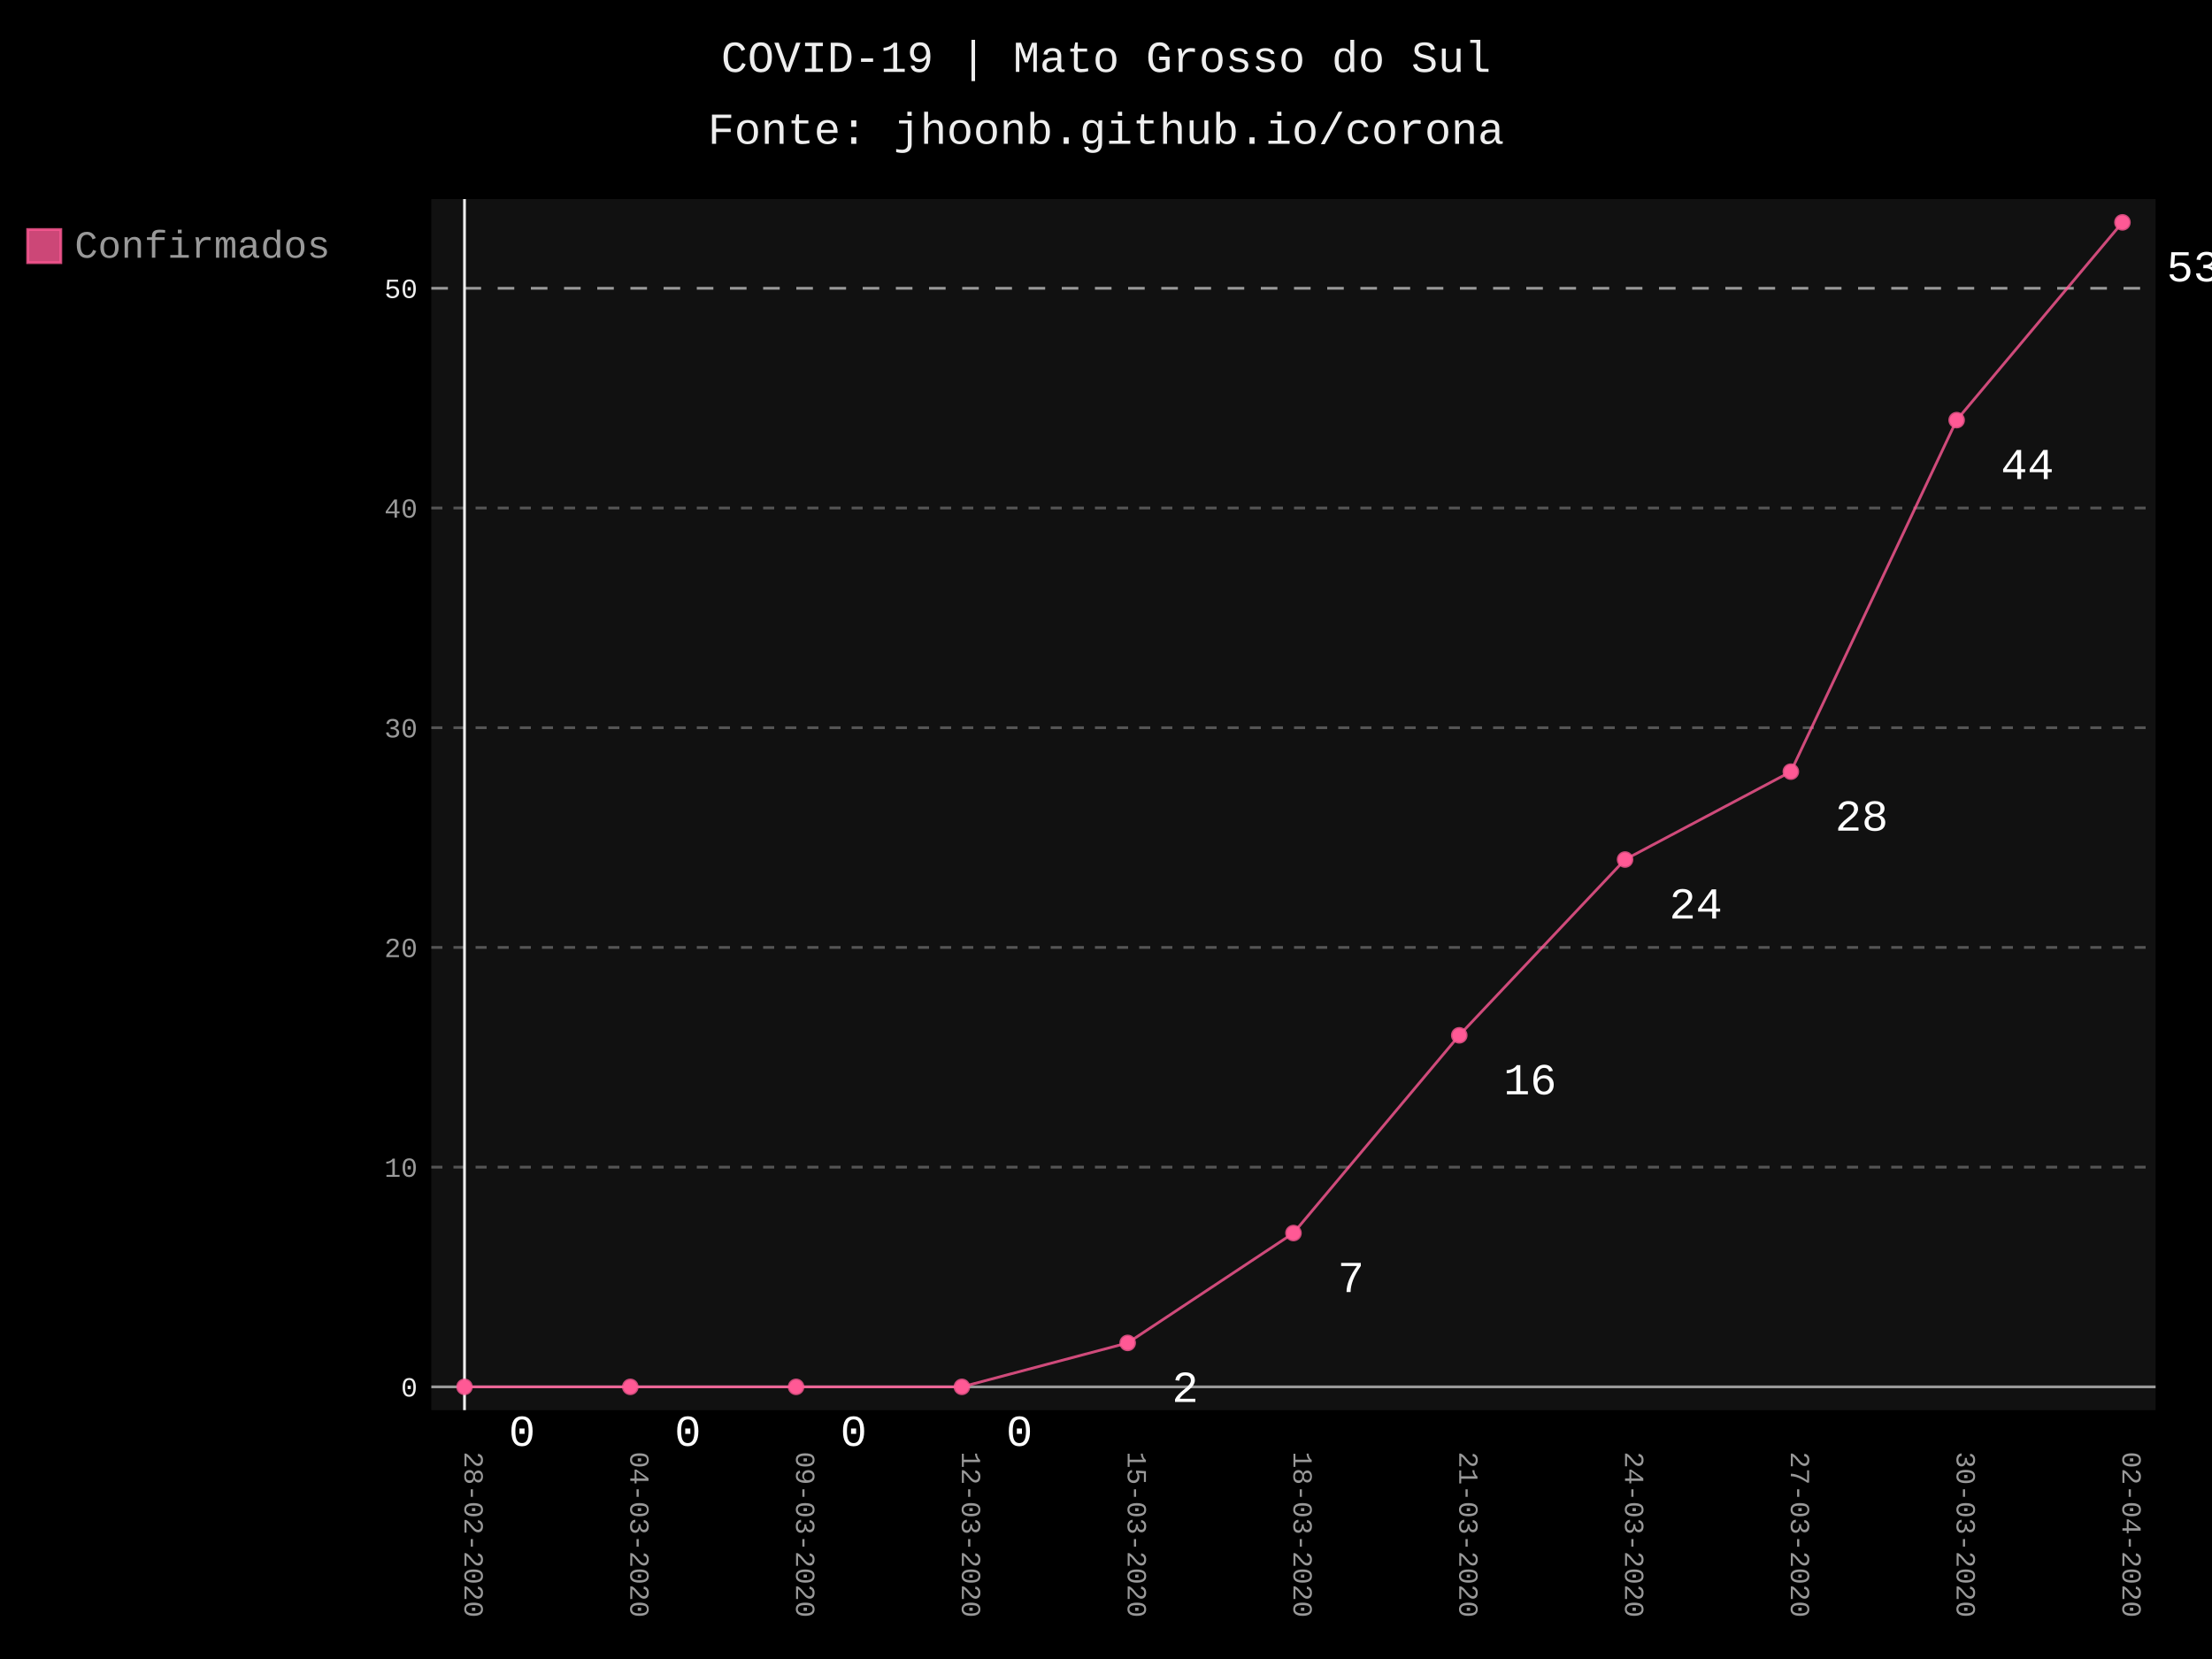
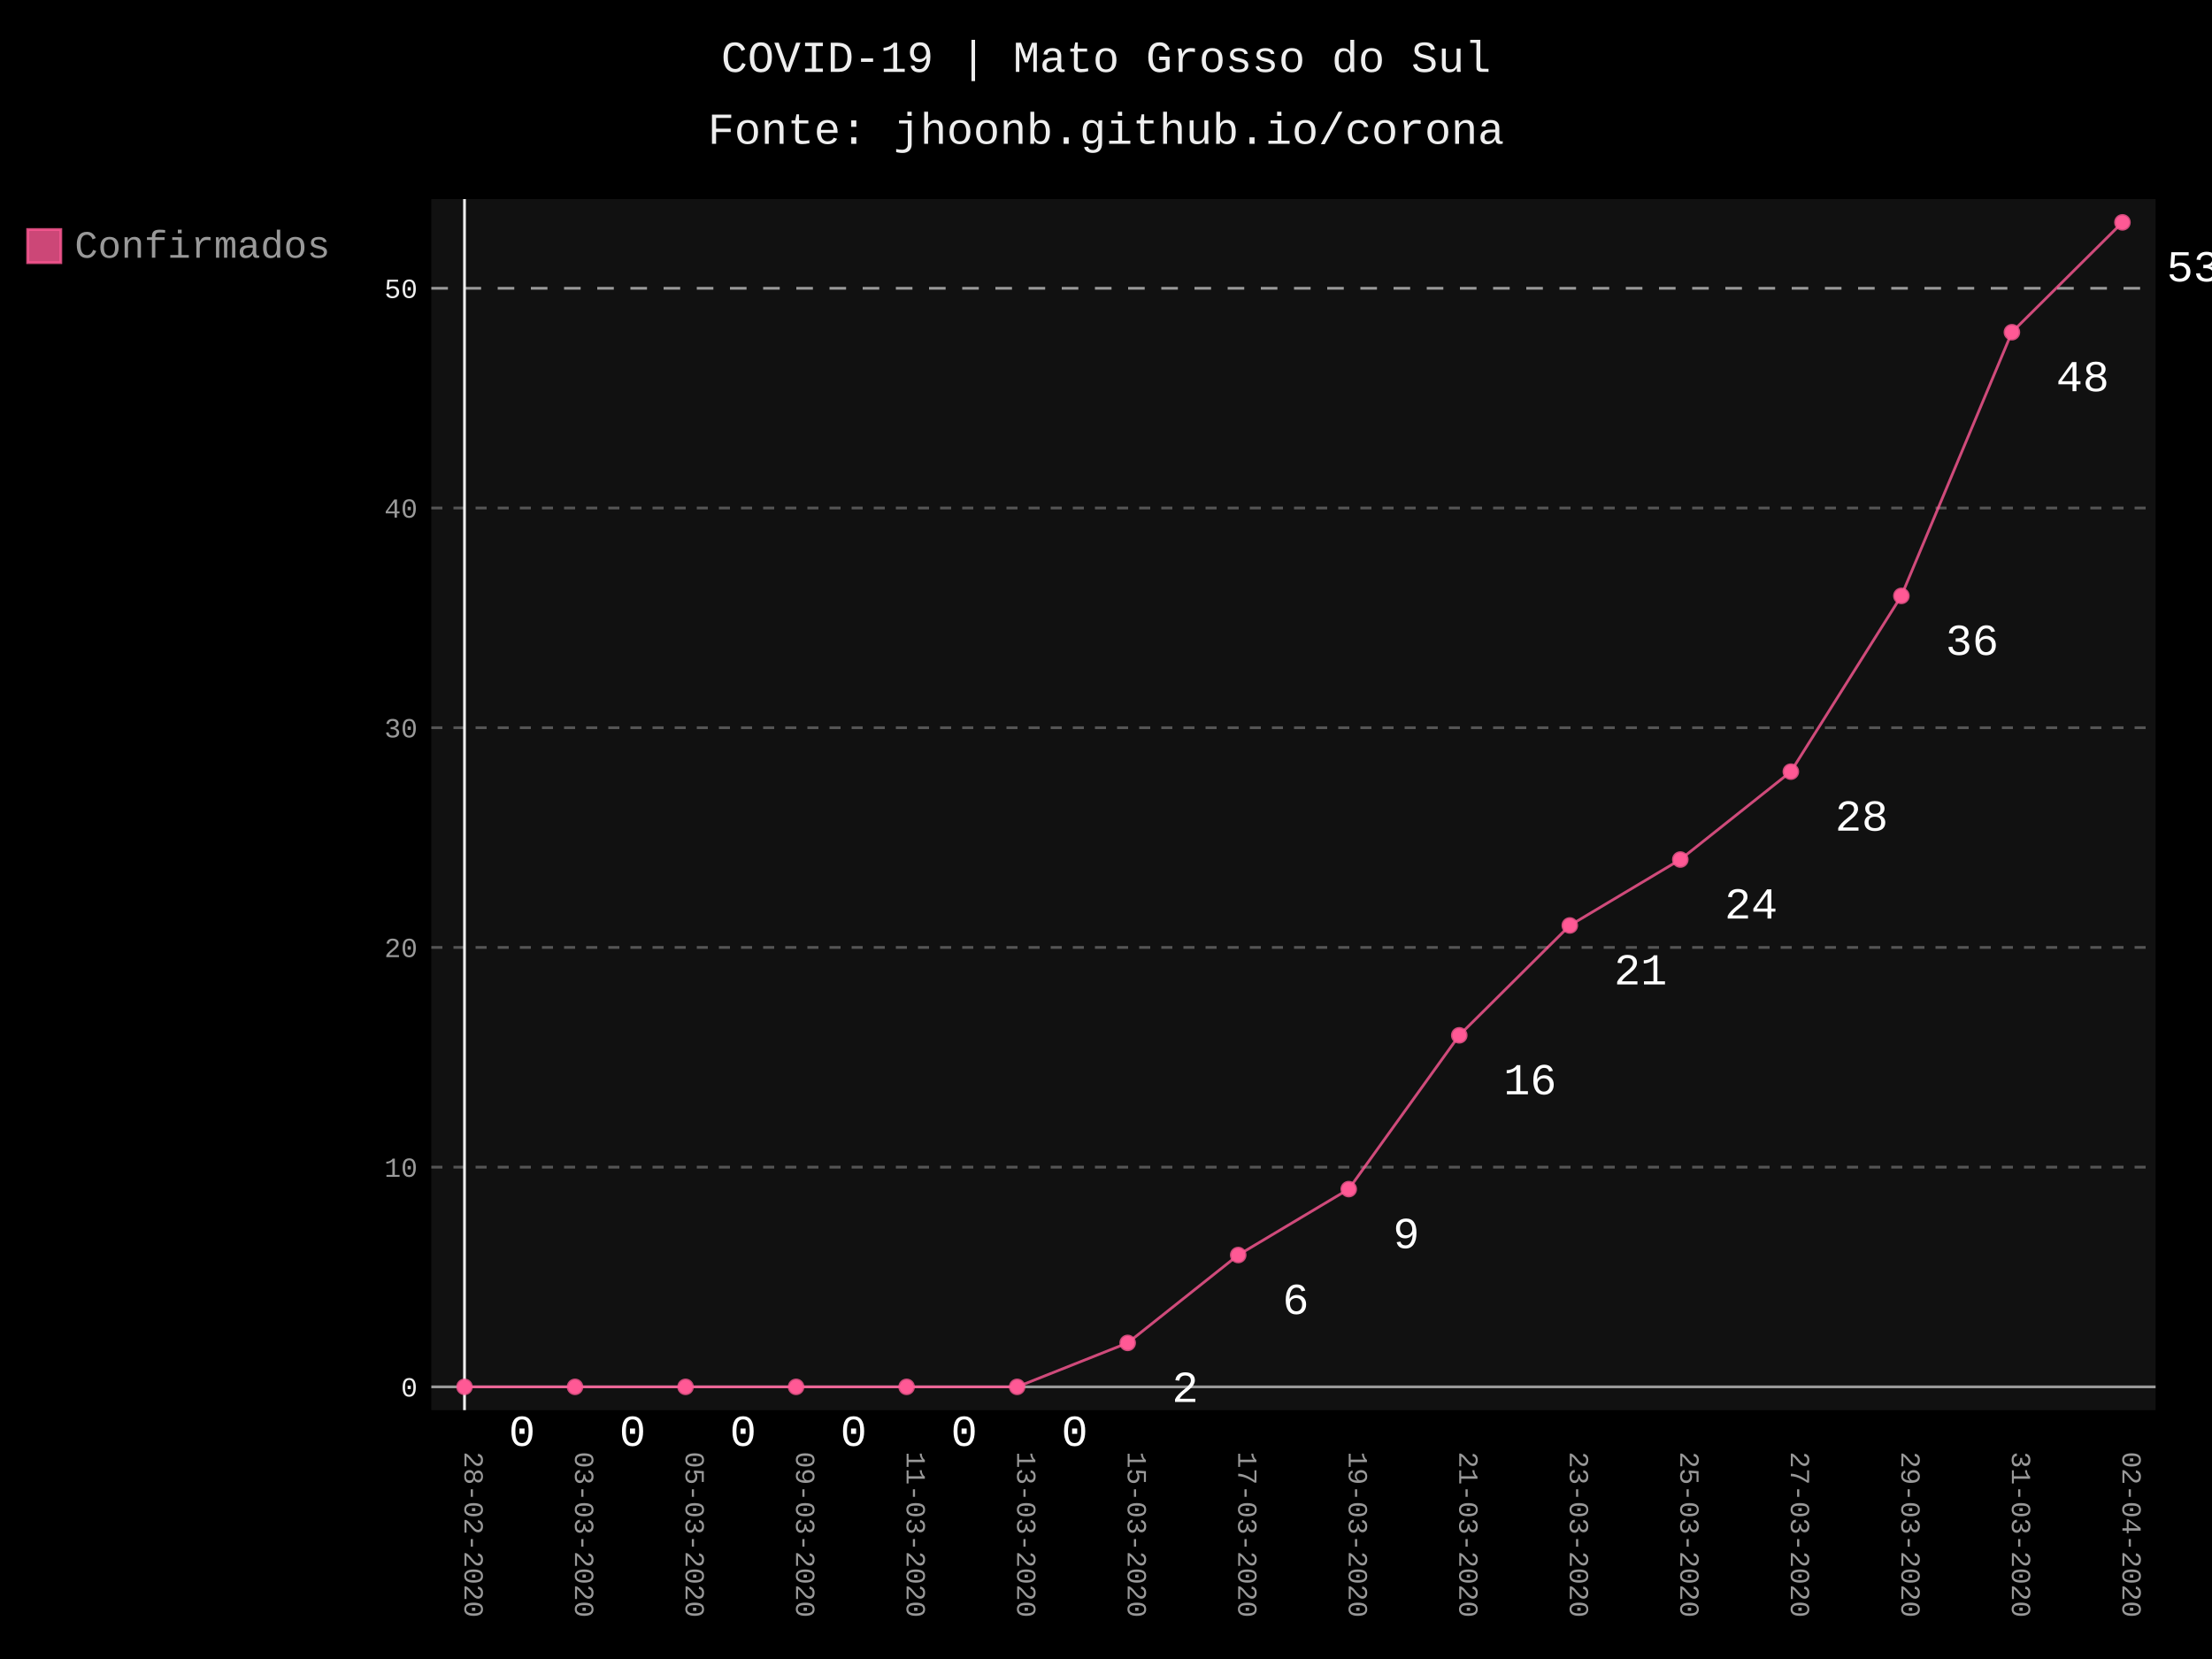
- <svg xmlns="http://www.w3.org/2000/svg" id="chart-9d703ba7-3cc7-490f-b89e-7a12bceb442a" class="pygal-chart" viewBox="0 0 800 600">
+ <svg xmlns="http://www.w3.org/2000/svg" id="chart-bc06cabc-6502-41ef-a230-c8ac6560b8ef" class="pygal-chart" viewBox="0 0 800 600">
  <defs>
-     <style type="text/css">#chart-9d703ba7-3cc7-490f-b89e-7a12bceb442a{-webkit-user-select:none;-webkit-font-smoothing:antialiased;font-family:Consolas,"Liberation Mono",Menlo,Courier,monospace}#chart-9d703ba7-3cc7-490f-b89e-7a12bceb442a .title{font-family:Consolas,"Liberation Mono",Menlo,Courier,monospace;font-size:16px}#chart-9d703ba7-3cc7-490f-b89e-7a12bceb442a .legends .legend text{font-family:Consolas,"Liberation Mono",Menlo,Courier,monospace;font-size:14px}#chart-9d703ba7-3cc7-490f-b89e-7a12bceb442a .axis text{font-family:Consolas,"Liberation Mono",Menlo,Courier,monospace;font-size:10px}#chart-9d703ba7-3cc7-490f-b89e-7a12bceb442a .axis text.major{font-family:Consolas,"Liberation Mono",Menlo,Courier,monospace;font-size:10px}#chart-9d703ba7-3cc7-490f-b89e-7a12bceb442a .text-overlay text.value{font-family:Consolas,"Liberation Mono",Menlo,Courier,monospace;font-size:16px}#chart-9d703ba7-3cc7-490f-b89e-7a12bceb442a .text-overlay text.label{font-family:Consolas,"Liberation Mono",Menlo,Courier,monospace;font-size:10px}#chart-9d703ba7-3cc7-490f-b89e-7a12bceb442a .tooltip{font-family:Consolas,"Liberation Mono",Menlo,Courier,monospace;font-size:14px}#chart-9d703ba7-3cc7-490f-b89e-7a12bceb442a text.no_data{font-family:Consolas,"Liberation Mono",Menlo,Courier,monospace;font-size:64px}
- #chart-9d703ba7-3cc7-490f-b89e-7a12bceb442a{background-color:black}#chart-9d703ba7-3cc7-490f-b89e-7a12bceb442a path,#chart-9d703ba7-3cc7-490f-b89e-7a12bceb442a line,#chart-9d703ba7-3cc7-490f-b89e-7a12bceb442a rect,#chart-9d703ba7-3cc7-490f-b89e-7a12bceb442a circle{-webkit-transition:250ms;-moz-transition:250ms;transition:250ms}#chart-9d703ba7-3cc7-490f-b89e-7a12bceb442a .graph &gt; .background{fill:black}#chart-9d703ba7-3cc7-490f-b89e-7a12bceb442a .plot &gt; .background{fill:#111}#chart-9d703ba7-3cc7-490f-b89e-7a12bceb442a .graph{fill:#999}#chart-9d703ba7-3cc7-490f-b89e-7a12bceb442a text.no_data{fill:#eee}#chart-9d703ba7-3cc7-490f-b89e-7a12bceb442a .title{fill:#eee}#chart-9d703ba7-3cc7-490f-b89e-7a12bceb442a .legends .legend text{fill:#999}#chart-9d703ba7-3cc7-490f-b89e-7a12bceb442a .legends .legend:hover text{fill:#eee}#chart-9d703ba7-3cc7-490f-b89e-7a12bceb442a .axis .line{stroke:#eee}#chart-9d703ba7-3cc7-490f-b89e-7a12bceb442a .axis .guide.line{stroke:#555}#chart-9d703ba7-3cc7-490f-b89e-7a12bceb442a .axis .major.line{stroke:#999}#chart-9d703ba7-3cc7-490f-b89e-7a12bceb442a .axis text.major{fill:#eee}#chart-9d703ba7-3cc7-490f-b89e-7a12bceb442a .axis.y .guides:hover .guide.line,#chart-9d703ba7-3cc7-490f-b89e-7a12bceb442a .line-graph .axis.x .guides:hover .guide.line,#chart-9d703ba7-3cc7-490f-b89e-7a12bceb442a .stackedline-graph .axis.x .guides:hover .guide.line,#chart-9d703ba7-3cc7-490f-b89e-7a12bceb442a .xy-graph .axis.x .guides:hover .guide.line{stroke:#eee}#chart-9d703ba7-3cc7-490f-b89e-7a12bceb442a .axis .guides:hover text{fill:#eee}#chart-9d703ba7-3cc7-490f-b89e-7a12bceb442a .reactive{fill-opacity:.8;stroke-opacity:.8}#chart-9d703ba7-3cc7-490f-b89e-7a12bceb442a .ci{stroke:#999}#chart-9d703ba7-3cc7-490f-b89e-7a12bceb442a .reactive.active,#chart-9d703ba7-3cc7-490f-b89e-7a12bceb442a .active .reactive{fill-opacity:.4;stroke-opacity:.9;stroke-width:4}#chart-9d703ba7-3cc7-490f-b89e-7a12bceb442a .ci .reactive.active{stroke-width:1.5}#chart-9d703ba7-3cc7-490f-b89e-7a12bceb442a .series text{fill:#eee}#chart-9d703ba7-3cc7-490f-b89e-7a12bceb442a .tooltip rect{fill:#111;stroke:#eee;-webkit-transition:opacity 250ms;-moz-transition:opacity 250ms;transition:opacity 250ms}#chart-9d703ba7-3cc7-490f-b89e-7a12bceb442a .tooltip .label{fill:#999}#chart-9d703ba7-3cc7-490f-b89e-7a12bceb442a .tooltip .label{fill:#999}#chart-9d703ba7-3cc7-490f-b89e-7a12bceb442a .tooltip .legend{font-size:.8em;fill:#555}#chart-9d703ba7-3cc7-490f-b89e-7a12bceb442a .tooltip .x_label{font-size:.6em;fill:#eee}#chart-9d703ba7-3cc7-490f-b89e-7a12bceb442a .tooltip .xlink{font-size:.5em;text-decoration:underline}#chart-9d703ba7-3cc7-490f-b89e-7a12bceb442a .tooltip .value{font-size:1.5em}#chart-9d703ba7-3cc7-490f-b89e-7a12bceb442a .bound{font-size:.5em}#chart-9d703ba7-3cc7-490f-b89e-7a12bceb442a .max-value{font-size:.75em;fill:#555}#chart-9d703ba7-3cc7-490f-b89e-7a12bceb442a .map-element{fill:#111;stroke:#555 !important}#chart-9d703ba7-3cc7-490f-b89e-7a12bceb442a .map-element .reactive{fill-opacity:inherit;stroke-opacity:inherit}#chart-9d703ba7-3cc7-490f-b89e-7a12bceb442a .color-0,#chart-9d703ba7-3cc7-490f-b89e-7a12bceb442a .color-0 a:visited{stroke:#ff5995;fill:#ff5995}#chart-9d703ba7-3cc7-490f-b89e-7a12bceb442a .text-overlay .color-0 text{fill:white}
- #chart-9d703ba7-3cc7-490f-b89e-7a12bceb442a text.no_data{text-anchor:middle}#chart-9d703ba7-3cc7-490f-b89e-7a12bceb442a .guide.line{fill:none}#chart-9d703ba7-3cc7-490f-b89e-7a12bceb442a .centered{text-anchor:middle}#chart-9d703ba7-3cc7-490f-b89e-7a12bceb442a .title{text-anchor:middle}#chart-9d703ba7-3cc7-490f-b89e-7a12bceb442a .legends .legend text{fill-opacity:1}#chart-9d703ba7-3cc7-490f-b89e-7a12bceb442a .axis.x text{text-anchor:middle}#chart-9d703ba7-3cc7-490f-b89e-7a12bceb442a .axis.x:not(.web) text[transform]{text-anchor:start}#chart-9d703ba7-3cc7-490f-b89e-7a12bceb442a .axis.x:not(.web) text[transform].backwards{text-anchor:end}#chart-9d703ba7-3cc7-490f-b89e-7a12bceb442a .axis.y text{text-anchor:end}#chart-9d703ba7-3cc7-490f-b89e-7a12bceb442a .axis.y text[transform].backwards{text-anchor:start}#chart-9d703ba7-3cc7-490f-b89e-7a12bceb442a .axis.y2 text{text-anchor:start}#chart-9d703ba7-3cc7-490f-b89e-7a12bceb442a .axis.y2 text[transform].backwards{text-anchor:end}#chart-9d703ba7-3cc7-490f-b89e-7a12bceb442a .axis .guide.line{stroke-dasharray:4,4}#chart-9d703ba7-3cc7-490f-b89e-7a12bceb442a .axis .major.guide.line{stroke-dasharray:6,6}#chart-9d703ba7-3cc7-490f-b89e-7a12bceb442a .horizontal .axis.y .guide.line,#chart-9d703ba7-3cc7-490f-b89e-7a12bceb442a .horizontal .axis.y2 .guide.line,#chart-9d703ba7-3cc7-490f-b89e-7a12bceb442a .vertical .axis.x .guide.line{opacity:0}#chart-9d703ba7-3cc7-490f-b89e-7a12bceb442a .horizontal .axis.always_show .guide.line,#chart-9d703ba7-3cc7-490f-b89e-7a12bceb442a .vertical .axis.always_show .guide.line{opacity:1 !important}#chart-9d703ba7-3cc7-490f-b89e-7a12bceb442a .axis.y .guides:hover .guide.line,#chart-9d703ba7-3cc7-490f-b89e-7a12bceb442a .axis.y2 .guides:hover .guide.line,#chart-9d703ba7-3cc7-490f-b89e-7a12bceb442a .axis.x .guides:hover .guide.line{opacity:1}#chart-9d703ba7-3cc7-490f-b89e-7a12bceb442a .axis .guides:hover text{opacity:1}#chart-9d703ba7-3cc7-490f-b89e-7a12bceb442a .nofill{fill:none}#chart-9d703ba7-3cc7-490f-b89e-7a12bceb442a .subtle-fill{fill-opacity:.2}#chart-9d703ba7-3cc7-490f-b89e-7a12bceb442a .dot{stroke-width:1px;fill-opacity:1}#chart-9d703ba7-3cc7-490f-b89e-7a12bceb442a .dot.active{stroke-width:5px}#chart-9d703ba7-3cc7-490f-b89e-7a12bceb442a .dot.negative{fill:transparent}#chart-9d703ba7-3cc7-490f-b89e-7a12bceb442a text,#chart-9d703ba7-3cc7-490f-b89e-7a12bceb442a tspan{stroke:none !important}#chart-9d703ba7-3cc7-490f-b89e-7a12bceb442a .series text.active{opacity:1}#chart-9d703ba7-3cc7-490f-b89e-7a12bceb442a .tooltip rect{fill-opacity:.95;stroke-width:.5}#chart-9d703ba7-3cc7-490f-b89e-7a12bceb442a .tooltip text{fill-opacity:1}#chart-9d703ba7-3cc7-490f-b89e-7a12bceb442a .showable{visibility:hidden}#chart-9d703ba7-3cc7-490f-b89e-7a12bceb442a .showable.shown{visibility:visible}#chart-9d703ba7-3cc7-490f-b89e-7a12bceb442a .gauge-background{fill:rgba(229,229,229,1);stroke:none}#chart-9d703ba7-3cc7-490f-b89e-7a12bceb442a .bg-lines{stroke:black;stroke-width:2px}</style>
+     <style type="text/css">#chart-bc06cabc-6502-41ef-a230-c8ac6560b8ef{-webkit-user-select:none;-webkit-font-smoothing:antialiased;font-family:Consolas,"Liberation Mono",Menlo,Courier,monospace}#chart-bc06cabc-6502-41ef-a230-c8ac6560b8ef .title{font-family:Consolas,"Liberation Mono",Menlo,Courier,monospace;font-size:16px}#chart-bc06cabc-6502-41ef-a230-c8ac6560b8ef .legends .legend text{font-family:Consolas,"Liberation Mono",Menlo,Courier,monospace;font-size:14px}#chart-bc06cabc-6502-41ef-a230-c8ac6560b8ef .axis text{font-family:Consolas,"Liberation Mono",Menlo,Courier,monospace;font-size:10px}#chart-bc06cabc-6502-41ef-a230-c8ac6560b8ef .axis text.major{font-family:Consolas,"Liberation Mono",Menlo,Courier,monospace;font-size:10px}#chart-bc06cabc-6502-41ef-a230-c8ac6560b8ef .text-overlay text.value{font-family:Consolas,"Liberation Mono",Menlo,Courier,monospace;font-size:16px}#chart-bc06cabc-6502-41ef-a230-c8ac6560b8ef .text-overlay text.label{font-family:Consolas,"Liberation Mono",Menlo,Courier,monospace;font-size:10px}#chart-bc06cabc-6502-41ef-a230-c8ac6560b8ef .tooltip{font-family:Consolas,"Liberation Mono",Menlo,Courier,monospace;font-size:14px}#chart-bc06cabc-6502-41ef-a230-c8ac6560b8ef text.no_data{font-family:Consolas,"Liberation Mono",Menlo,Courier,monospace;font-size:64px}
+ #chart-bc06cabc-6502-41ef-a230-c8ac6560b8ef{background-color:black}#chart-bc06cabc-6502-41ef-a230-c8ac6560b8ef path,#chart-bc06cabc-6502-41ef-a230-c8ac6560b8ef line,#chart-bc06cabc-6502-41ef-a230-c8ac6560b8ef rect,#chart-bc06cabc-6502-41ef-a230-c8ac6560b8ef circle{-webkit-transition:250ms;-moz-transition:250ms;transition:250ms}#chart-bc06cabc-6502-41ef-a230-c8ac6560b8ef .graph &gt; .background{fill:black}#chart-bc06cabc-6502-41ef-a230-c8ac6560b8ef .plot &gt; .background{fill:#111}#chart-bc06cabc-6502-41ef-a230-c8ac6560b8ef .graph{fill:#999}#chart-bc06cabc-6502-41ef-a230-c8ac6560b8ef text.no_data{fill:#eee}#chart-bc06cabc-6502-41ef-a230-c8ac6560b8ef .title{fill:#eee}#chart-bc06cabc-6502-41ef-a230-c8ac6560b8ef .legends .legend text{fill:#999}#chart-bc06cabc-6502-41ef-a230-c8ac6560b8ef .legends .legend:hover text{fill:#eee}#chart-bc06cabc-6502-41ef-a230-c8ac6560b8ef .axis .line{stroke:#eee}#chart-bc06cabc-6502-41ef-a230-c8ac6560b8ef .axis .guide.line{stroke:#555}#chart-bc06cabc-6502-41ef-a230-c8ac6560b8ef .axis .major.line{stroke:#999}#chart-bc06cabc-6502-41ef-a230-c8ac6560b8ef .axis text.major{fill:#eee}#chart-bc06cabc-6502-41ef-a230-c8ac6560b8ef .axis.y .guides:hover .guide.line,#chart-bc06cabc-6502-41ef-a230-c8ac6560b8ef .line-graph .axis.x .guides:hover .guide.line,#chart-bc06cabc-6502-41ef-a230-c8ac6560b8ef .stackedline-graph .axis.x .guides:hover .guide.line,#chart-bc06cabc-6502-41ef-a230-c8ac6560b8ef .xy-graph .axis.x .guides:hover .guide.line{stroke:#eee}#chart-bc06cabc-6502-41ef-a230-c8ac6560b8ef .axis .guides:hover text{fill:#eee}#chart-bc06cabc-6502-41ef-a230-c8ac6560b8ef .reactive{fill-opacity:.8;stroke-opacity:.8}#chart-bc06cabc-6502-41ef-a230-c8ac6560b8ef .ci{stroke:#999}#chart-bc06cabc-6502-41ef-a230-c8ac6560b8ef .reactive.active,#chart-bc06cabc-6502-41ef-a230-c8ac6560b8ef .active .reactive{fill-opacity:.4;stroke-opacity:.9;stroke-width:4}#chart-bc06cabc-6502-41ef-a230-c8ac6560b8ef .ci .reactive.active{stroke-width:1.5}#chart-bc06cabc-6502-41ef-a230-c8ac6560b8ef .series text{fill:#eee}#chart-bc06cabc-6502-41ef-a230-c8ac6560b8ef .tooltip rect{fill:#111;stroke:#eee;-webkit-transition:opacity 250ms;-moz-transition:opacity 250ms;transition:opacity 250ms}#chart-bc06cabc-6502-41ef-a230-c8ac6560b8ef .tooltip .label{fill:#999}#chart-bc06cabc-6502-41ef-a230-c8ac6560b8ef .tooltip .label{fill:#999}#chart-bc06cabc-6502-41ef-a230-c8ac6560b8ef .tooltip .legend{font-size:.8em;fill:#555}#chart-bc06cabc-6502-41ef-a230-c8ac6560b8ef .tooltip .x_label{font-size:.6em;fill:#eee}#chart-bc06cabc-6502-41ef-a230-c8ac6560b8ef .tooltip .xlink{font-size:.5em;text-decoration:underline}#chart-bc06cabc-6502-41ef-a230-c8ac6560b8ef .tooltip .value{font-size:1.5em}#chart-bc06cabc-6502-41ef-a230-c8ac6560b8ef .bound{font-size:.5em}#chart-bc06cabc-6502-41ef-a230-c8ac6560b8ef .max-value{font-size:.75em;fill:#555}#chart-bc06cabc-6502-41ef-a230-c8ac6560b8ef .map-element{fill:#111;stroke:#555 !important}#chart-bc06cabc-6502-41ef-a230-c8ac6560b8ef .map-element .reactive{fill-opacity:inherit;stroke-opacity:inherit}#chart-bc06cabc-6502-41ef-a230-c8ac6560b8ef .color-0,#chart-bc06cabc-6502-41ef-a230-c8ac6560b8ef .color-0 a:visited{stroke:#ff5995;fill:#ff5995}#chart-bc06cabc-6502-41ef-a230-c8ac6560b8ef .text-overlay .color-0 text{fill:white}
+ #chart-bc06cabc-6502-41ef-a230-c8ac6560b8ef text.no_data{text-anchor:middle}#chart-bc06cabc-6502-41ef-a230-c8ac6560b8ef .guide.line{fill:none}#chart-bc06cabc-6502-41ef-a230-c8ac6560b8ef .centered{text-anchor:middle}#chart-bc06cabc-6502-41ef-a230-c8ac6560b8ef .title{text-anchor:middle}#chart-bc06cabc-6502-41ef-a230-c8ac6560b8ef .legends .legend text{fill-opacity:1}#chart-bc06cabc-6502-41ef-a230-c8ac6560b8ef .axis.x text{text-anchor:middle}#chart-bc06cabc-6502-41ef-a230-c8ac6560b8ef .axis.x:not(.web) text[transform]{text-anchor:start}#chart-bc06cabc-6502-41ef-a230-c8ac6560b8ef .axis.x:not(.web) text[transform].backwards{text-anchor:end}#chart-bc06cabc-6502-41ef-a230-c8ac6560b8ef .axis.y text{text-anchor:end}#chart-bc06cabc-6502-41ef-a230-c8ac6560b8ef .axis.y text[transform].backwards{text-anchor:start}#chart-bc06cabc-6502-41ef-a230-c8ac6560b8ef .axis.y2 text{text-anchor:start}#chart-bc06cabc-6502-41ef-a230-c8ac6560b8ef .axis.y2 text[transform].backwards{text-anchor:end}#chart-bc06cabc-6502-41ef-a230-c8ac6560b8ef .axis .guide.line{stroke-dasharray:4,4}#chart-bc06cabc-6502-41ef-a230-c8ac6560b8ef .axis .major.guide.line{stroke-dasharray:6,6}#chart-bc06cabc-6502-41ef-a230-c8ac6560b8ef .horizontal .axis.y .guide.line,#chart-bc06cabc-6502-41ef-a230-c8ac6560b8ef .horizontal .axis.y2 .guide.line,#chart-bc06cabc-6502-41ef-a230-c8ac6560b8ef .vertical .axis.x .guide.line{opacity:0}#chart-bc06cabc-6502-41ef-a230-c8ac6560b8ef .horizontal .axis.always_show .guide.line,#chart-bc06cabc-6502-41ef-a230-c8ac6560b8ef .vertical .axis.always_show .guide.line{opacity:1 !important}#chart-bc06cabc-6502-41ef-a230-c8ac6560b8ef .axis.y .guides:hover .guide.line,#chart-bc06cabc-6502-41ef-a230-c8ac6560b8ef .axis.y2 .guides:hover .guide.line,#chart-bc06cabc-6502-41ef-a230-c8ac6560b8ef .axis.x .guides:hover .guide.line{opacity:1}#chart-bc06cabc-6502-41ef-a230-c8ac6560b8ef .axis .guides:hover text{opacity:1}#chart-bc06cabc-6502-41ef-a230-c8ac6560b8ef .nofill{fill:none}#chart-bc06cabc-6502-41ef-a230-c8ac6560b8ef .subtle-fill{fill-opacity:.2}#chart-bc06cabc-6502-41ef-a230-c8ac6560b8ef .dot{stroke-width:1px;fill-opacity:1}#chart-bc06cabc-6502-41ef-a230-c8ac6560b8ef .dot.active{stroke-width:5px}#chart-bc06cabc-6502-41ef-a230-c8ac6560b8ef .dot.negative{fill:transparent}#chart-bc06cabc-6502-41ef-a230-c8ac6560b8ef text,#chart-bc06cabc-6502-41ef-a230-c8ac6560b8ef tspan{stroke:none !important}#chart-bc06cabc-6502-41ef-a230-c8ac6560b8ef .series text.active{opacity:1}#chart-bc06cabc-6502-41ef-a230-c8ac6560b8ef .tooltip rect{fill-opacity:.95;stroke-width:.5}#chart-bc06cabc-6502-41ef-a230-c8ac6560b8ef .tooltip text{fill-opacity:1}#chart-bc06cabc-6502-41ef-a230-c8ac6560b8ef .showable{visibility:hidden}#chart-bc06cabc-6502-41ef-a230-c8ac6560b8ef .showable.shown{visibility:visible}#chart-bc06cabc-6502-41ef-a230-c8ac6560b8ef .gauge-background{fill:rgba(229,229,229,1);stroke:none}#chart-bc06cabc-6502-41ef-a230-c8ac6560b8ef .bg-lines{stroke:black;stroke-width:2px}</style>
  </defs>
  <g class="graph line-graph vertical">
    <rect x="0" y="0" width="800" height="600" class="background" />
    <g transform="translate(156, 72)" class="plot">
      <rect x="0" y="0" width="623.6" height="438.0" class="background" />
      <g class="axis y always_show">
        <g class="guides">
          <path d="M0 429.577 h623.6" class="axis major line" />
          <text x="-5" y="433.077" class="major">0</text>
        </g>
        <g class="guides">
          <path d="M0 350.114 h623.6" class="guide line" />
          <text x="-5" y="353.614" class="">10</text>
        </g>
        <g class="guides">
          <path d="M0 270.651 h623.6" class="guide line" />
          <text x="-5" y="274.151" class="">20</text>
        </g>
        <g class="guides">
          <path d="M0 191.188 h623.6" class="guide line" />
          <text x="-5" y="194.688" class="">30</text>
        </g>
        <g class="guides">
          <path d="M0 111.725 h623.6" class="guide line" />
          <text x="-5" y="115.225" class="">40</text>
        </g>
        <g class="guides">
          <path d="M0 32.262 h623.6" class="major guide line" />
          <text x="-5" y="35.762" class="major">50</text>
        </g>
      </g>
      <g class="axis x">
        <g class="guides">
          <path d="M11.992 0 v438" class="line" />
          <text x="11.992" y="453.0" class="" transform="rotate(90 11.99231 453)">28-02-2020</text>
        </g>
        <g class="guides">
-           <path d="M71.954 0 v438" class="guide line" />
-           <text x="71.954" y="453.0" class="" transform="rotate(90 71.95385 453)">04-03-2020</text>
+           <path d="M51.967 0 v438" class="guide line" />
+           <text x="51.967" y="453.0" class="" transform="rotate(90 51.96667 453)">03-03-2020</text>
+         </g>
+         <g class="guides">
+           <path d="M91.941 0 v438" class="guide line" />
+           <text x="91.941" y="453.0" class="" transform="rotate(90 91.94103 453)">05-03-2020</text>
        </g>
        <g class="guides">
          <path d="M131.915 0 v438" class="guide line" />
          <text x="131.915" y="453.0" class="" transform="rotate(90 131.9154 453)">09-03-2020</text>
        </g>
        <g class="guides">
-           <path d="M191.877 0 v438" class="guide line" />
-           <text x="191.877" y="453.0" class="" transform="rotate(90 191.8769 453)">12-03-2020</text>
+           <path d="M171.89 0 v438" class="guide line" />
+           <text x="171.89" y="453.0" class="" transform="rotate(90 171.8897 453)">11-03-2020</text>
+         </g>
+         <g class="guides">
+           <path d="M211.864 0 v438" class="guide line" />
+           <text x="211.864" y="453.0" class="" transform="rotate(90 211.8641 453)">13-03-2020</text>
        </g>
        <g class="guides">
          <path d="M251.838 0 v438" class="guide line" />
          <text x="251.838" y="453.0" class="" transform="rotate(90 251.8385 453)">15-03-2020</text>
        </g>
        <g class="guides">
-           <path d="M311.8 0 v438" class="guide line" />
-           <text x="311.8" y="453.0" class="" transform="rotate(90 311.8 453)">18-03-2020</text>
+           <path d="M291.813 0 v438" class="guide line" />
+           <text x="291.813" y="453.0" class="" transform="rotate(90 291.8128 453)">17-03-2020</text>
+         </g>
+         <g class="guides">
+           <path d="M331.787 0 v438" class="guide line" />
+           <text x="331.787" y="453.0" class="" transform="rotate(90 331.7872 453)">19-03-2020</text>
        </g>
        <g class="guides">
          <path d="M371.762 0 v438" class="guide line" />
          <text x="371.762" y="453.0" class="" transform="rotate(90 371.7615 453)">21-03-2020</text>
        </g>
        <g class="guides">
-           <path d="M431.723 0 v438" class="guide line" />
-           <text x="431.723" y="453.0" class="" transform="rotate(90 431.7231 453)">24-03-2020</text>
+           <path d="M411.736 0 v438" class="guide line" />
+           <text x="411.736" y="453.0" class="" transform="rotate(90 411.7359 453)">23-03-2020</text>
+         </g>
+         <g class="guides">
+           <path d="M451.71 0 v438" class="guide line" />
+           <text x="451.71" y="453.0" class="" transform="rotate(90 451.7103 453)">25-03-2020</text>
        </g>
        <g class="guides">
          <path d="M491.685 0 v438" class="guide line" />
          <text x="491.685" y="453.0" class="" transform="rotate(90 491.6846 453)">27-03-2020</text>
        </g>
        <g class="guides">
-           <path d="M551.646 0 v438" class="guide line" />
-           <text x="551.646" y="453.0" class="" transform="rotate(90 551.6462 453)">30-03-2020</text>
+           <path d="M531.659 0 v438" class="guide line" />
+           <text x="531.659" y="453.0" class="" transform="rotate(90 531.659 453)">29-03-2020</text>
+         </g>
+         <g class="guides">
+           <path d="M571.633 0 v438" class="guide line" />
+           <text x="571.633" y="453.0" class="" transform="rotate(90 571.6333 453)">31-03-2020</text>
        </g>
        <g class="guides">
          <path d="M611.608 0 v438" class="guide line" />
          <text x="611.608" y="453.0" class="" transform="rotate(90 611.6077 453)">02-04-2020</text>
        </g>
      </g>
      <g class="series serie-0 color-0">
-         <path d="M11.992 429.577 L71.954 429.577 131.915 429.577 191.877 429.577 251.838 413.684 311.8 373.953 371.762 302.436 431.723 238.866 491.685 207.081 551.646 79.94 611.608 8.423" class="line reactive nofill" />
+         <path d="M11.992 429.577 L51.967 429.577 91.941 429.577 131.915 429.577 171.89 429.577 211.864 429.577 251.838 413.684 291.813 381.899 331.787 358.06 371.762 302.436 411.736 262.705 451.71 238.866 491.685 207.081 531.659 143.51 571.633 48.155 611.608 8.423" class="line reactive nofill" />
      </g>
    </g>
    <g class="titles">
      <text x="400.0" y="26" class="title plot_title">COVID-19 | Mato Grosso do Sul</text>
      <text x="400.0" y="52" class="title plot_title"> Fonte: jhoonb.github.io/corona</text>
    </g>
    <g transform="translate(156, 72)" class="plot overlay">
      <g class="series serie-0 color-0">
        <g class="dots">
          <circle cx="11.992" cy="429.577" r="2.5" class="dot reactive tooltip-trigger" />
        </g>
        <g class="dots">
-           <circle cx="71.954" cy="429.577" r="2.5" class="dot reactive tooltip-trigger" />
+           <circle cx="51.967" cy="429.577" r="2.5" class="dot reactive tooltip-trigger" />
+         </g>
+         <g class="dots">
+           <circle cx="91.941" cy="429.577" r="2.5" class="dot reactive tooltip-trigger" />
        </g>
        <g class="dots">
          <circle cx="131.915" cy="429.577" r="2.5" class="dot reactive tooltip-trigger" />
        </g>
        <g class="dots">
-           <circle cx="191.877" cy="429.577" r="2.5" class="dot reactive tooltip-trigger" />
+           <circle cx="171.89" cy="429.577" r="2.5" class="dot reactive tooltip-trigger" />
+         </g>
+         <g class="dots">
+           <circle cx="211.864" cy="429.577" r="2.5" class="dot reactive tooltip-trigger" />
        </g>
        <g class="dots">
          <circle cx="251.838" cy="413.684" r="2.5" class="dot reactive tooltip-trigger" />
        </g>
        <g class="dots">
-           <circle cx="311.8" cy="373.953" r="2.5" class="dot reactive tooltip-trigger" />
+           <circle cx="291.813" cy="381.899" r="2.5" class="dot reactive tooltip-trigger" />
+         </g>
+         <g class="dots">
+           <circle cx="331.787" cy="358.06" r="2.5" class="dot reactive tooltip-trigger" />
        </g>
        <g class="dots">
          <circle cx="371.762" cy="302.436" r="2.5" class="dot reactive tooltip-trigger" />
        </g>
        <g class="dots">
-           <circle cx="431.723" cy="238.866" r="2.5" class="dot reactive tooltip-trigger" />
+           <circle cx="411.736" cy="262.705" r="2.5" class="dot reactive tooltip-trigger" />
+         </g>
+         <g class="dots">
+           <circle cx="451.71" cy="238.866" r="2.5" class="dot reactive tooltip-trigger" />
        </g>
        <g class="dots">
          <circle cx="491.685" cy="207.081" r="2.5" class="dot reactive tooltip-trigger" />
        </g>
        <g class="dots">
-           <circle cx="551.646" cy="79.94" r="2.5" class="dot reactive tooltip-trigger" />
+           <circle cx="531.659" cy="143.51" r="2.5" class="dot reactive tooltip-trigger" />
+         </g>
+         <g class="dots">
+           <circle cx="571.633" cy="48.155" r="2.5" class="dot reactive tooltip-trigger" />
        </g>
        <g class="dots">
          <circle cx="611.608" cy="8.423" r="2.5" class="dot reactive tooltip-trigger" />
        </g>
      </g>
    </g>
    <g transform="translate(156, 72)" class="plot text-overlay">
      <g class="series serie-0 color-0">
        <text text-anchor="left" x="27.992" y="450.91" class="value">0</text>
-         <text text-anchor="left" x="87.954" y="450.91" class="value">0</text>
+         <text text-anchor="left" x="67.967" y="450.91" class="value">0</text>
+         <text text-anchor="left" x="107.941" y="450.91" class="value">0</text>
        <text text-anchor="left" x="147.915" y="450.91" class="value">0</text>
-         <text text-anchor="left" x="207.877" y="450.91" class="value">0</text>
+         <text text-anchor="left" x="187.89" y="450.91" class="value">0</text>
+         <text text-anchor="left" x="227.864" y="450.91" class="value">0</text>
        <text text-anchor="left" x="267.838" y="435.018" class="value">2</text>
-         <text text-anchor="left" x="327.8" y="395.286" class="value">7</text>
+         <text text-anchor="left" x="307.813" y="403.232" class="value">6</text>
+         <text text-anchor="left" x="347.787" y="379.394" class="value">9</text>
        <text text-anchor="left" x="387.762" y="323.769" class="value">16</text>
-         <text text-anchor="left" x="447.723" y="260.199" class="value">24</text>
+         <text text-anchor="left" x="427.736" y="284.038" class="value">21</text>
+         <text text-anchor="left" x="467.71" y="260.199" class="value">24</text>
        <text text-anchor="left" x="507.685" y="228.414" class="value">28</text>
-         <text text-anchor="left" x="567.646" y="101.273" class="value">44</text>
+         <text text-anchor="left" x="547.659" y="164.843" class="value">36</text>
+         <text text-anchor="left" x="587.633" y="69.488" class="value">48</text>
        <text text-anchor="left" x="627.608" y="29.756" class="value">53</text>
      </g>
    </g>
    <g transform="translate(156, 72)" class="plot tooltip-overlay">
      <g transform="translate(0 0)" style="opacity: 0" class="tooltip">
        <rect rx="0" ry="0" width="0" height="0" class="tooltip-box" />
        <g class="text" />
      </g>
    </g>
    <g transform="translate(10, 82)" class="legends">
      <g id="activate-serie-0" class="legend reactive activate-serie">
        <rect x="0.0" y="1.0" width="12" height="12" class="color-0 reactive" />
        <text x="17.0" y="11.2">Confirmados</text>
      </g>
    </g>
    <g transform="translate(790, 82)" class="legends" />
  </g>
</svg>
